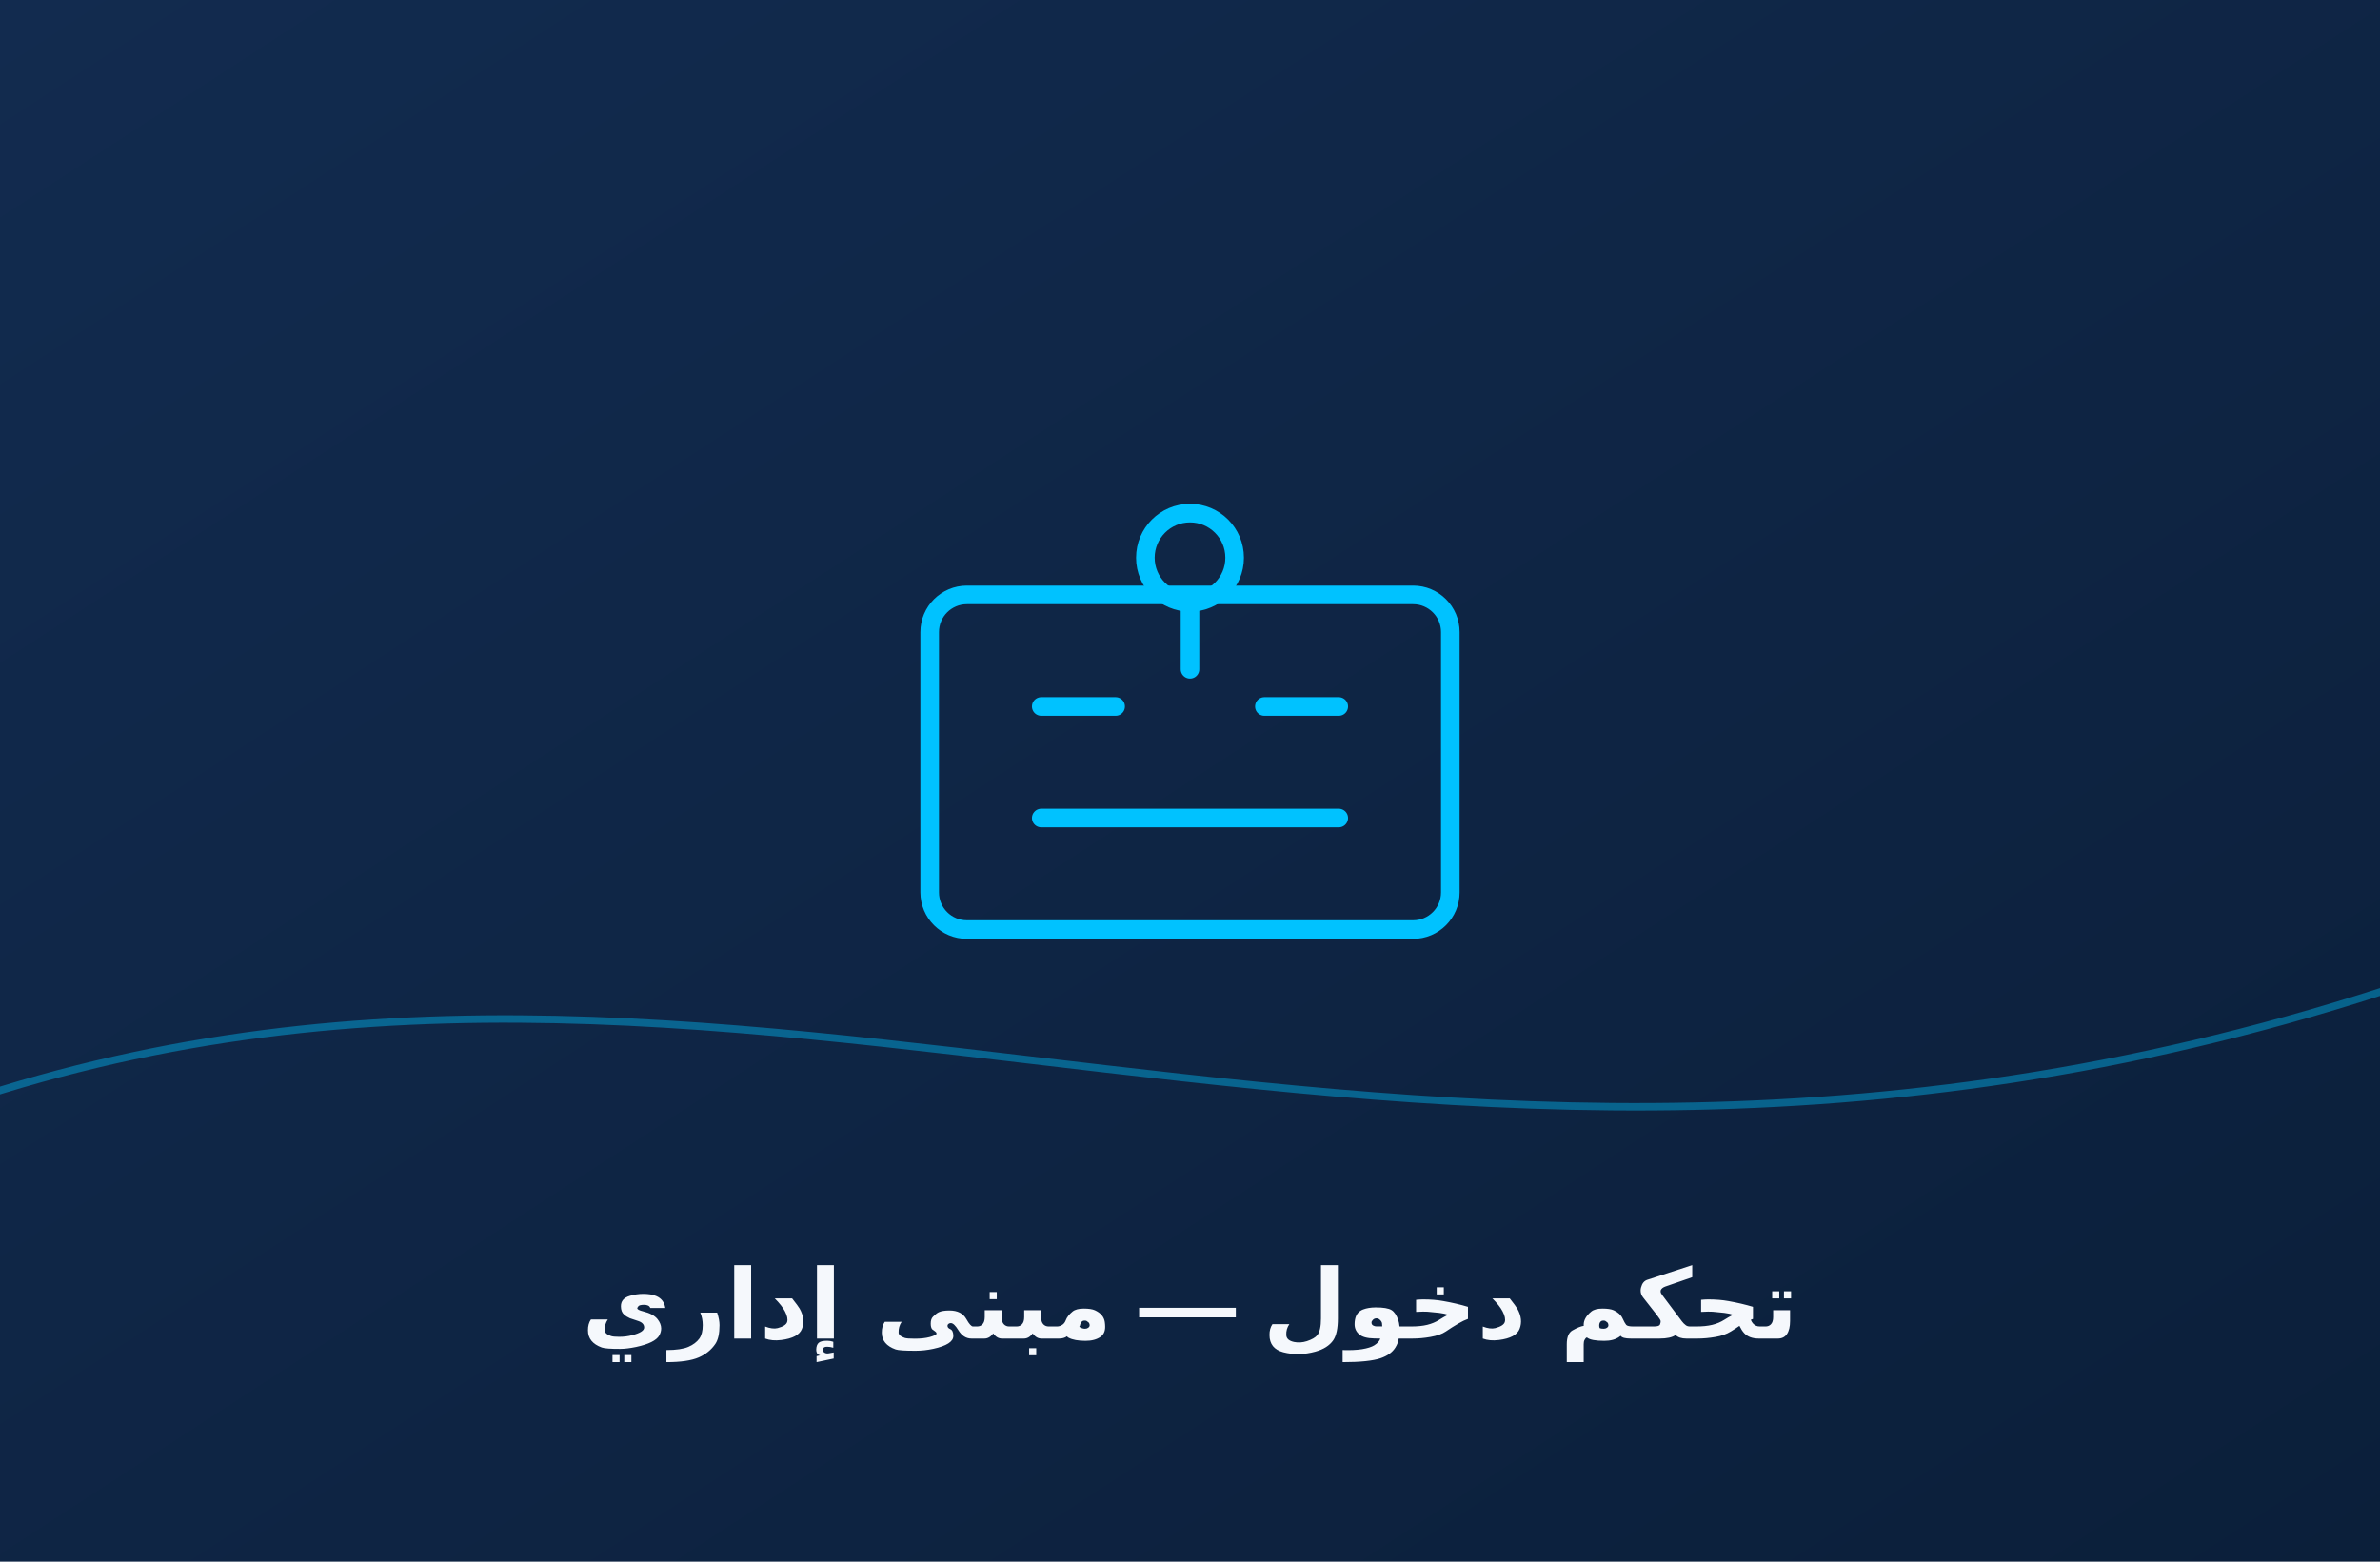
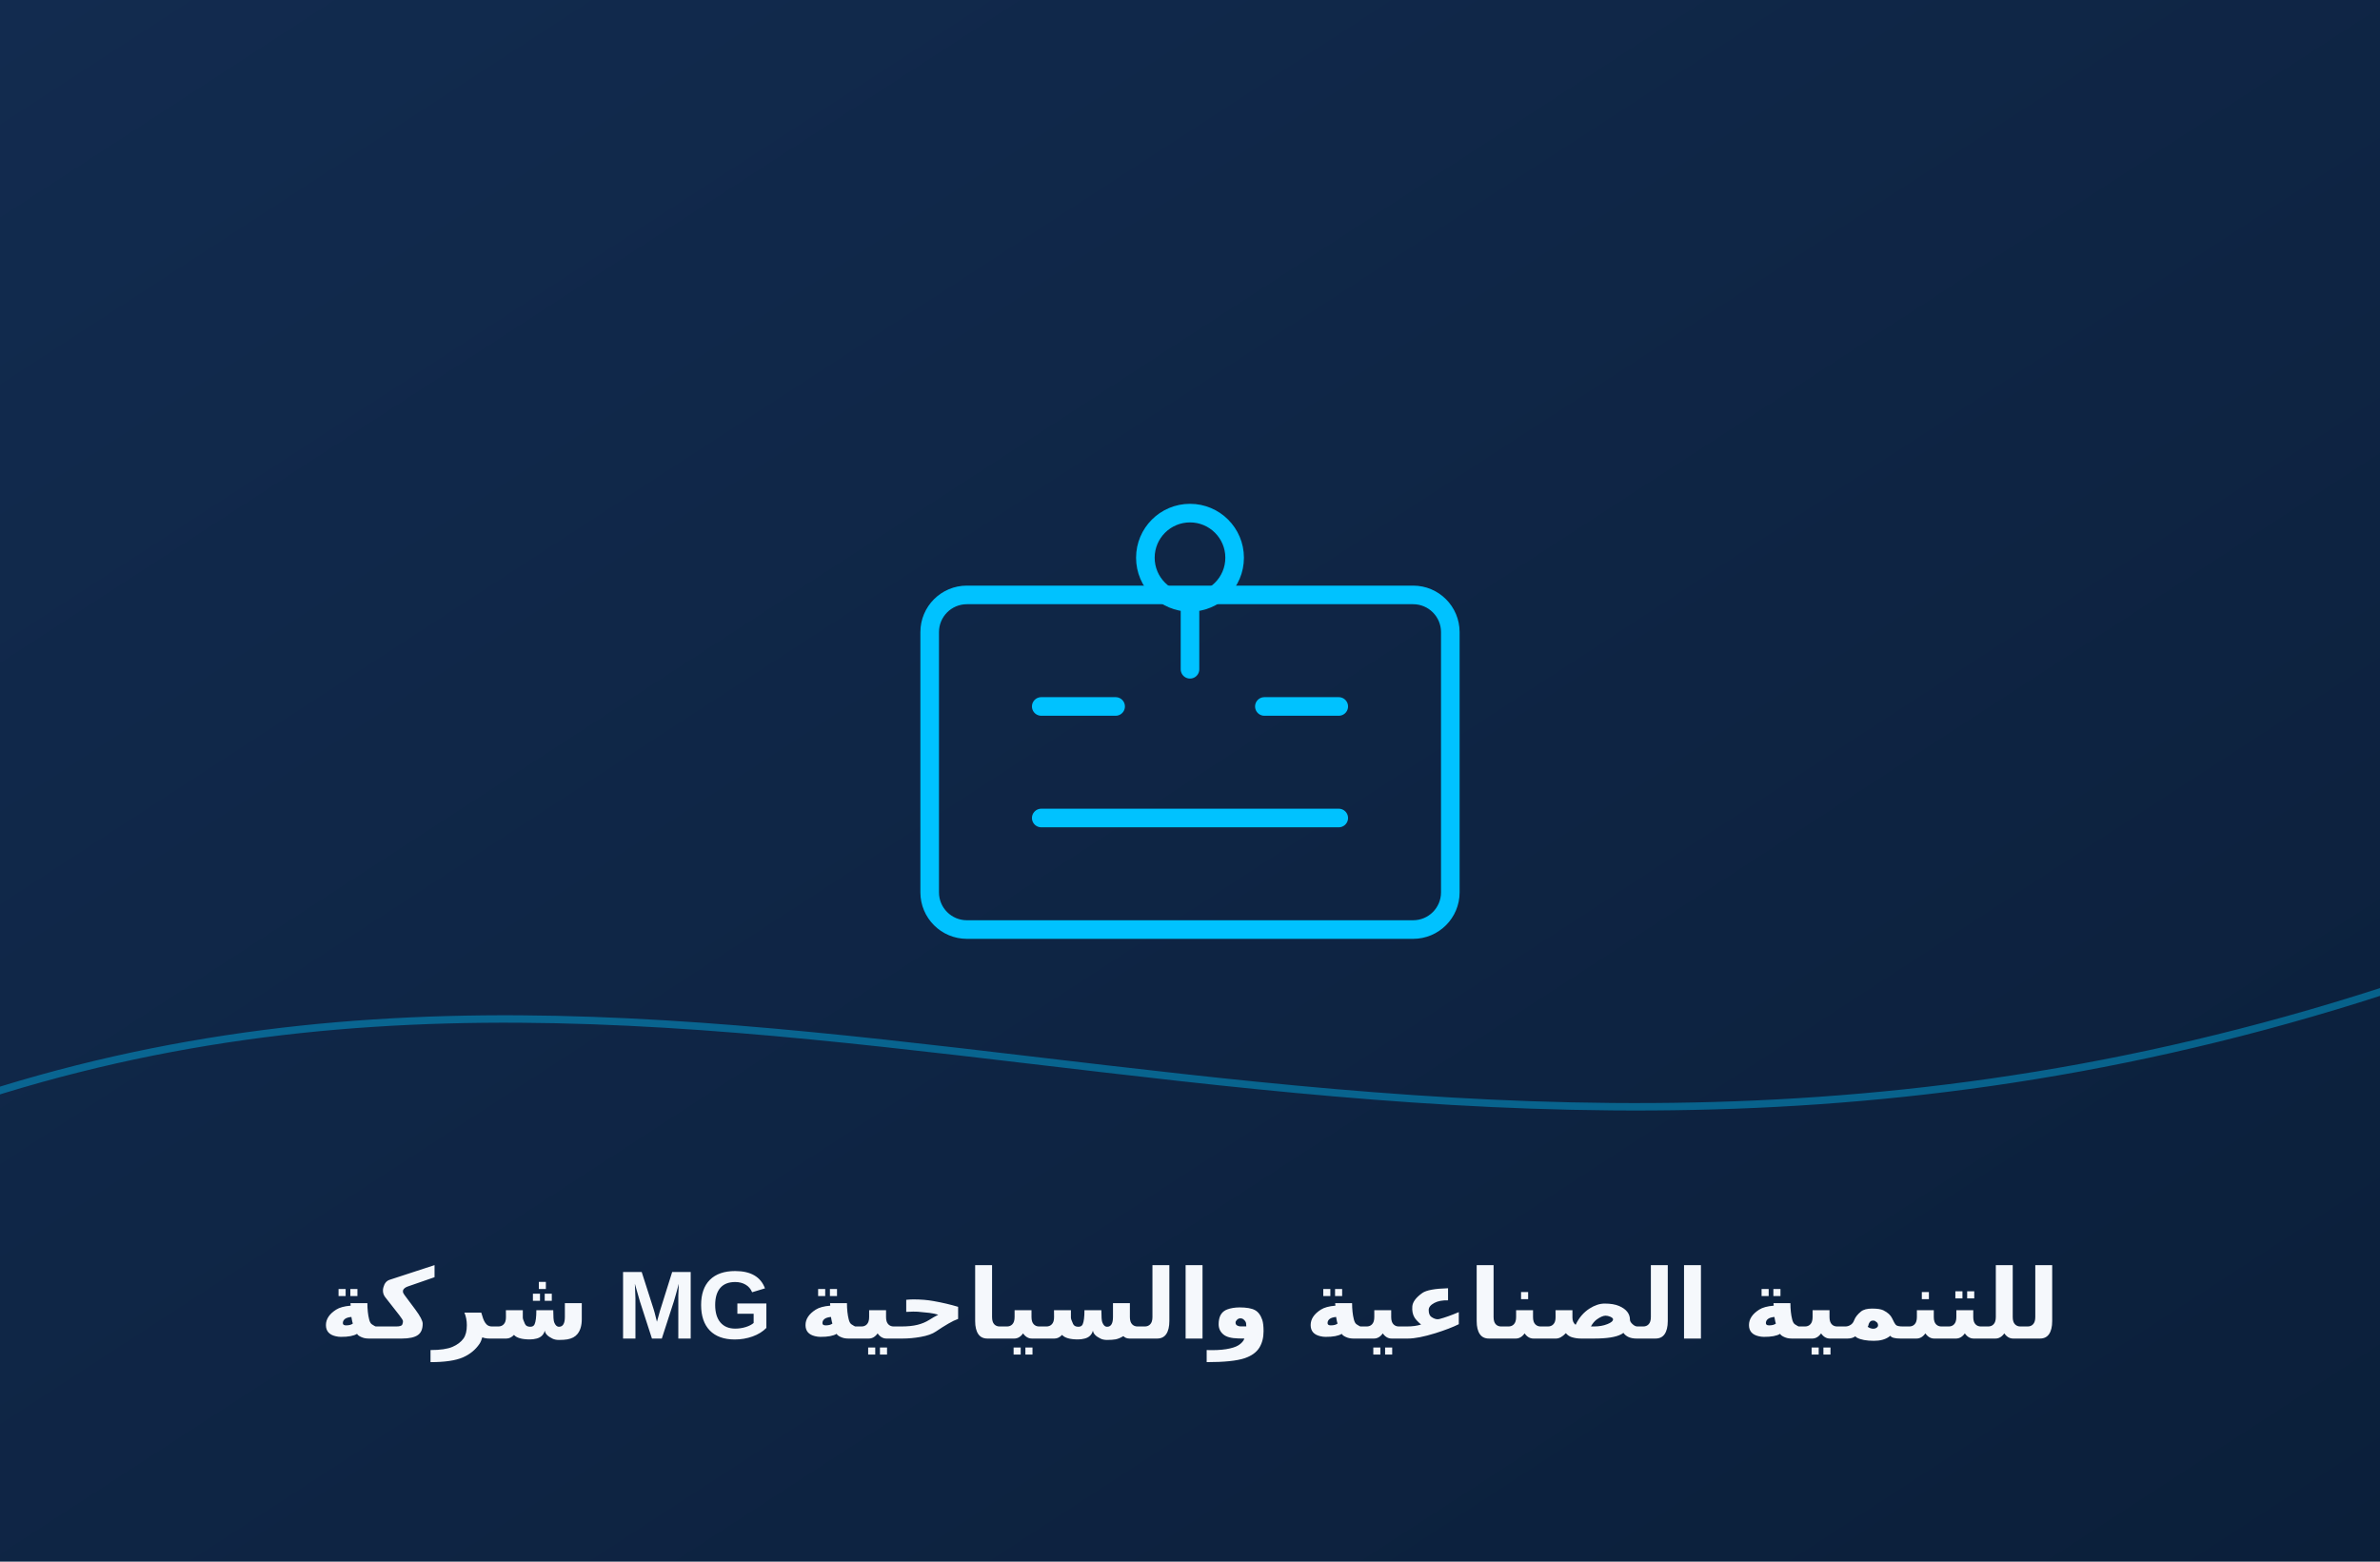
<svg xmlns="http://www.w3.org/2000/svg" viewBox="0 0 640 420" width="640" height="420">
  <defs>
    <linearGradient id="g5" x1="0" y1="0" x2="1" y2="1">
      <stop offset="0%" stop-color="#122B4F" />
      <stop offset="100%" stop-color="#0B1F3A" />
    </linearGradient>
  </defs>
  <rect width="640" height="420" fill="url(#g5)" />
  <g opacity="0.4" stroke="#00C2FF" stroke-width="2" fill="none">
    <path d="M-20 300 C 200 220, 380 360, 660 260" />
  </g>
  <g transform="translate(250,130)" stroke="#00C2FF" stroke-width="5" fill="none" stroke-linecap="round" stroke-linejoin="round">
    <rect x="0" y="30" width="140" height="90" rx="10" />
    <circle cx="70" cy="20" r="12" />
    <path d="M70 32 v18" />
    <path d="M30 60 h20 M90 60 h20" />
    <path d="M30 90 h80" />
  </g>
-   <text x="320" y="360" text-anchor="middle" font-family="'Cairo',Arial,sans-serif" font-size="26" font-weight="800" fill="#F5F8FC">تحكم دخول — مبنى إداري</text>
+   <text x="320" y="360" text-anchor="middle" font-family="'Cairo',Arial,sans-serif" font-size="26" font-weight="800" fill="#F5F8FC">شركة MG للتنمية الصناعية والسياحية</text>
</svg>
